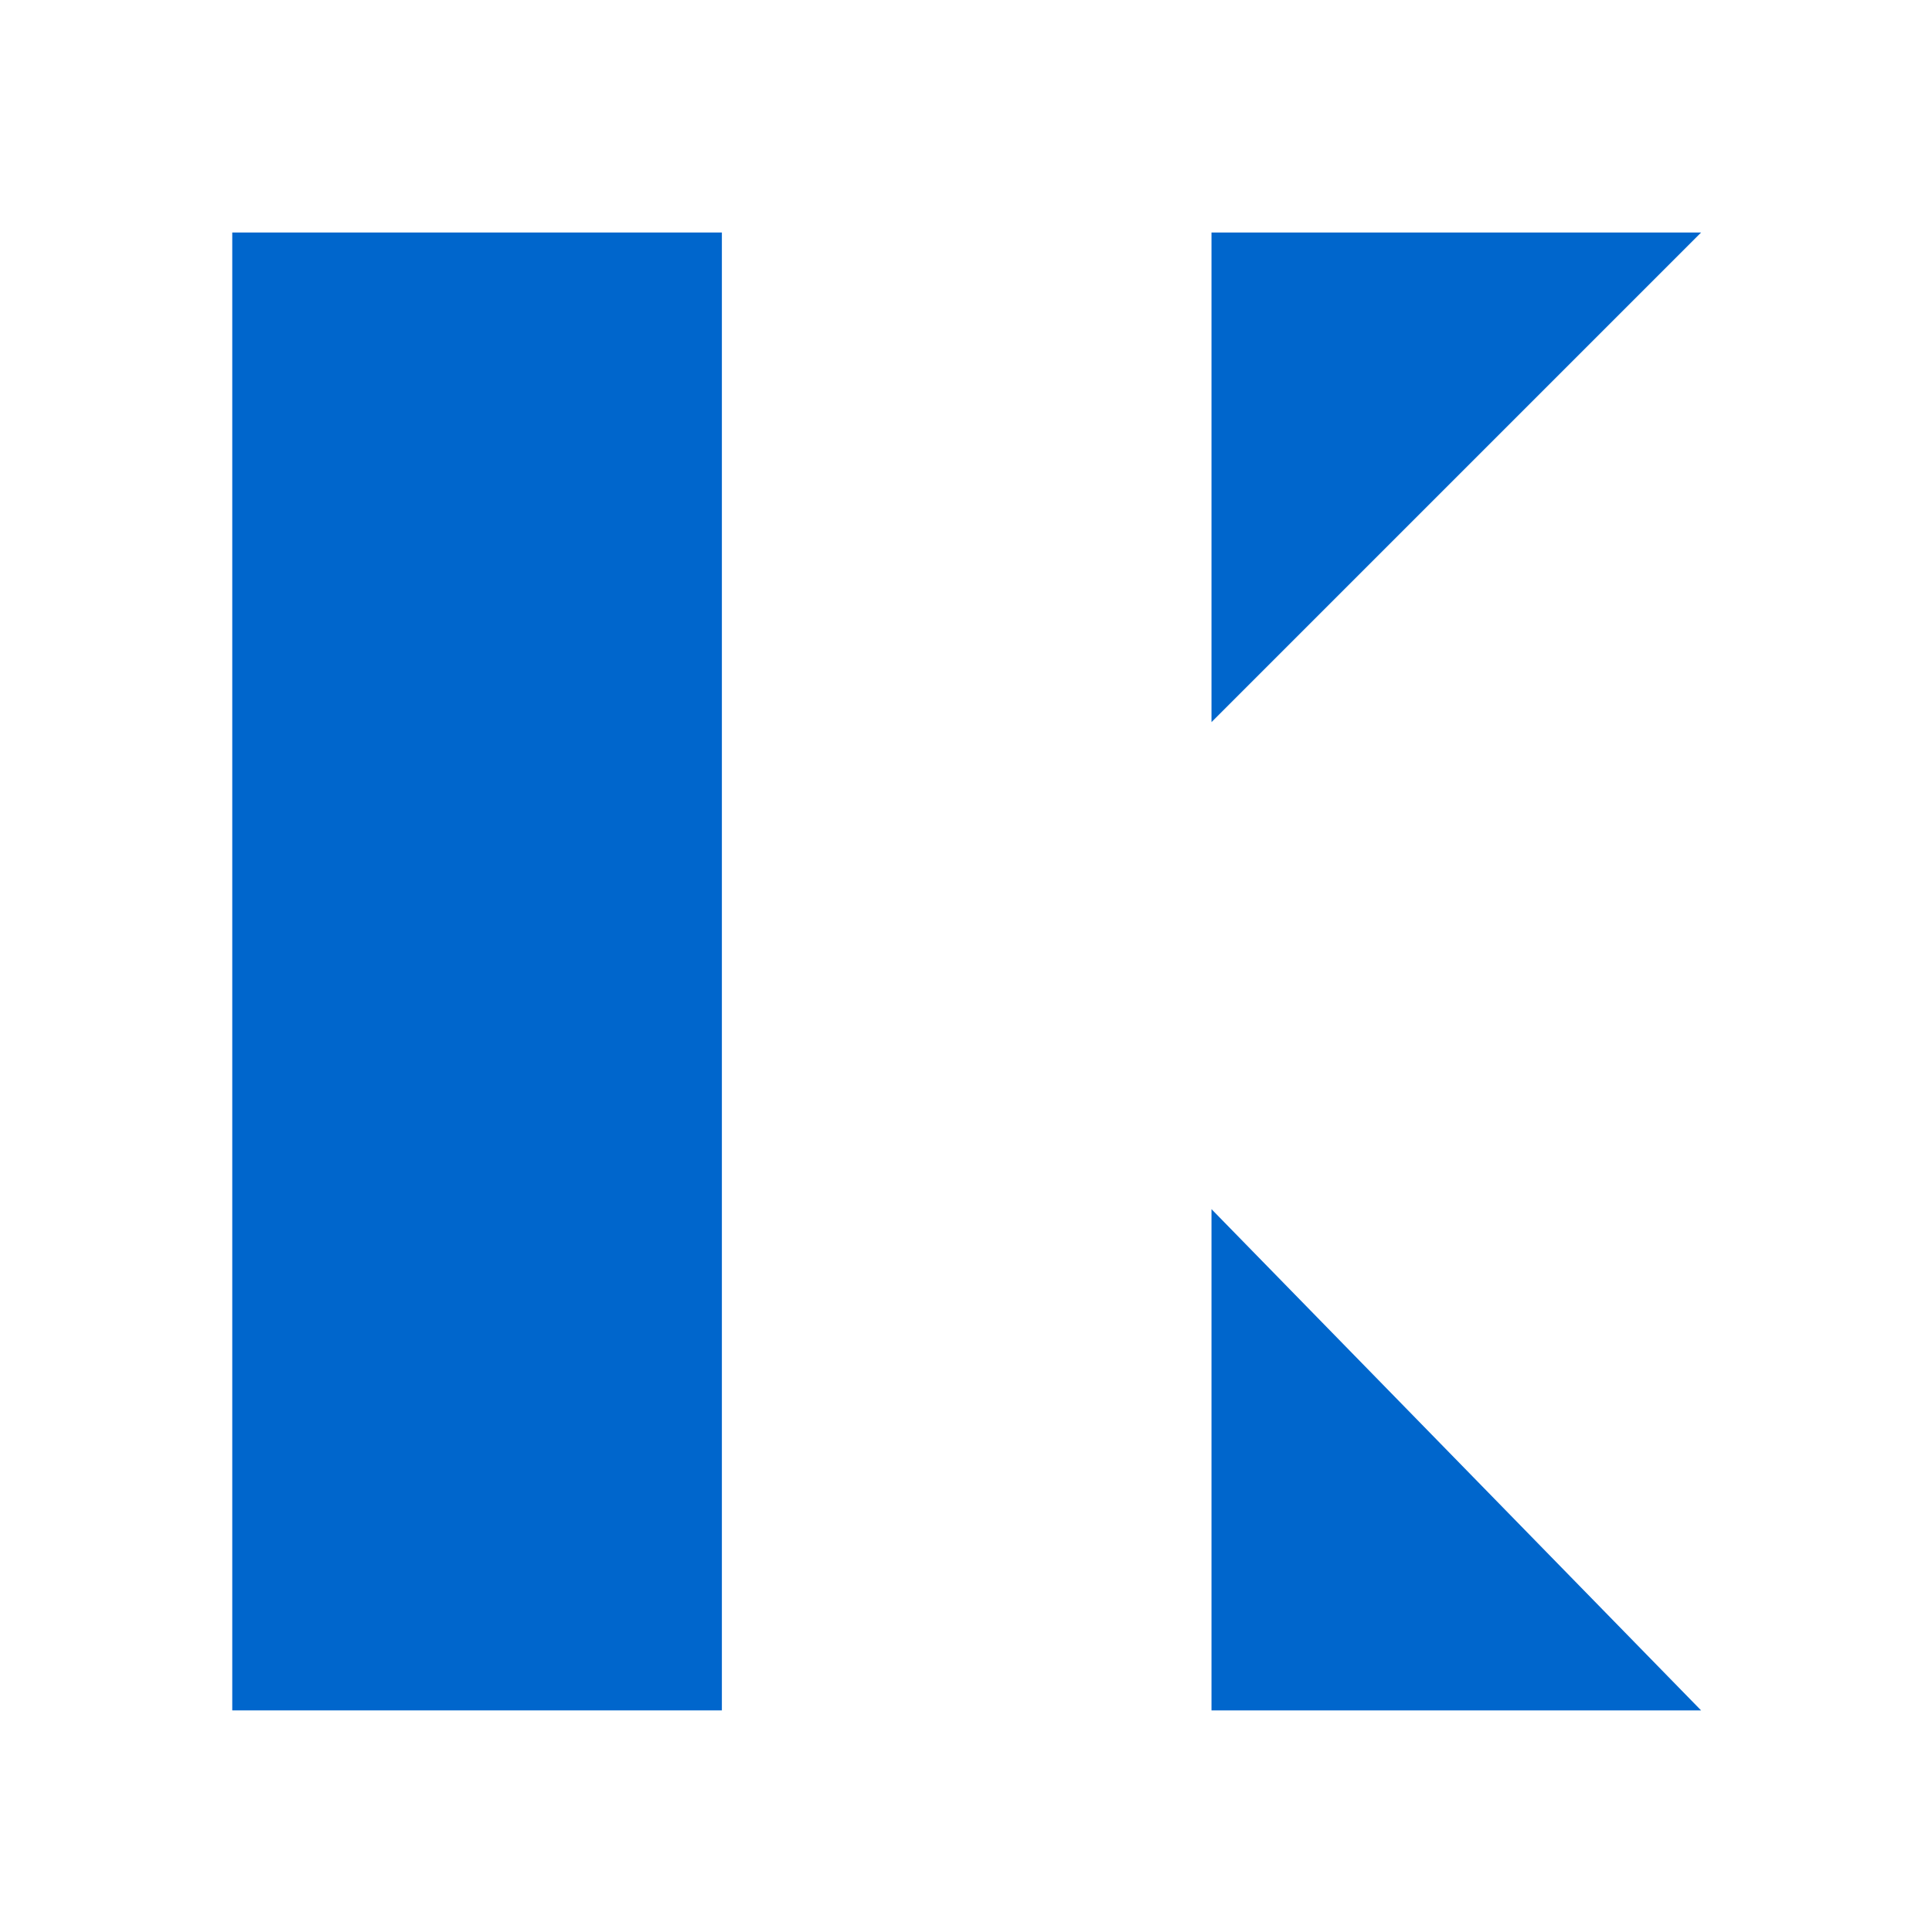
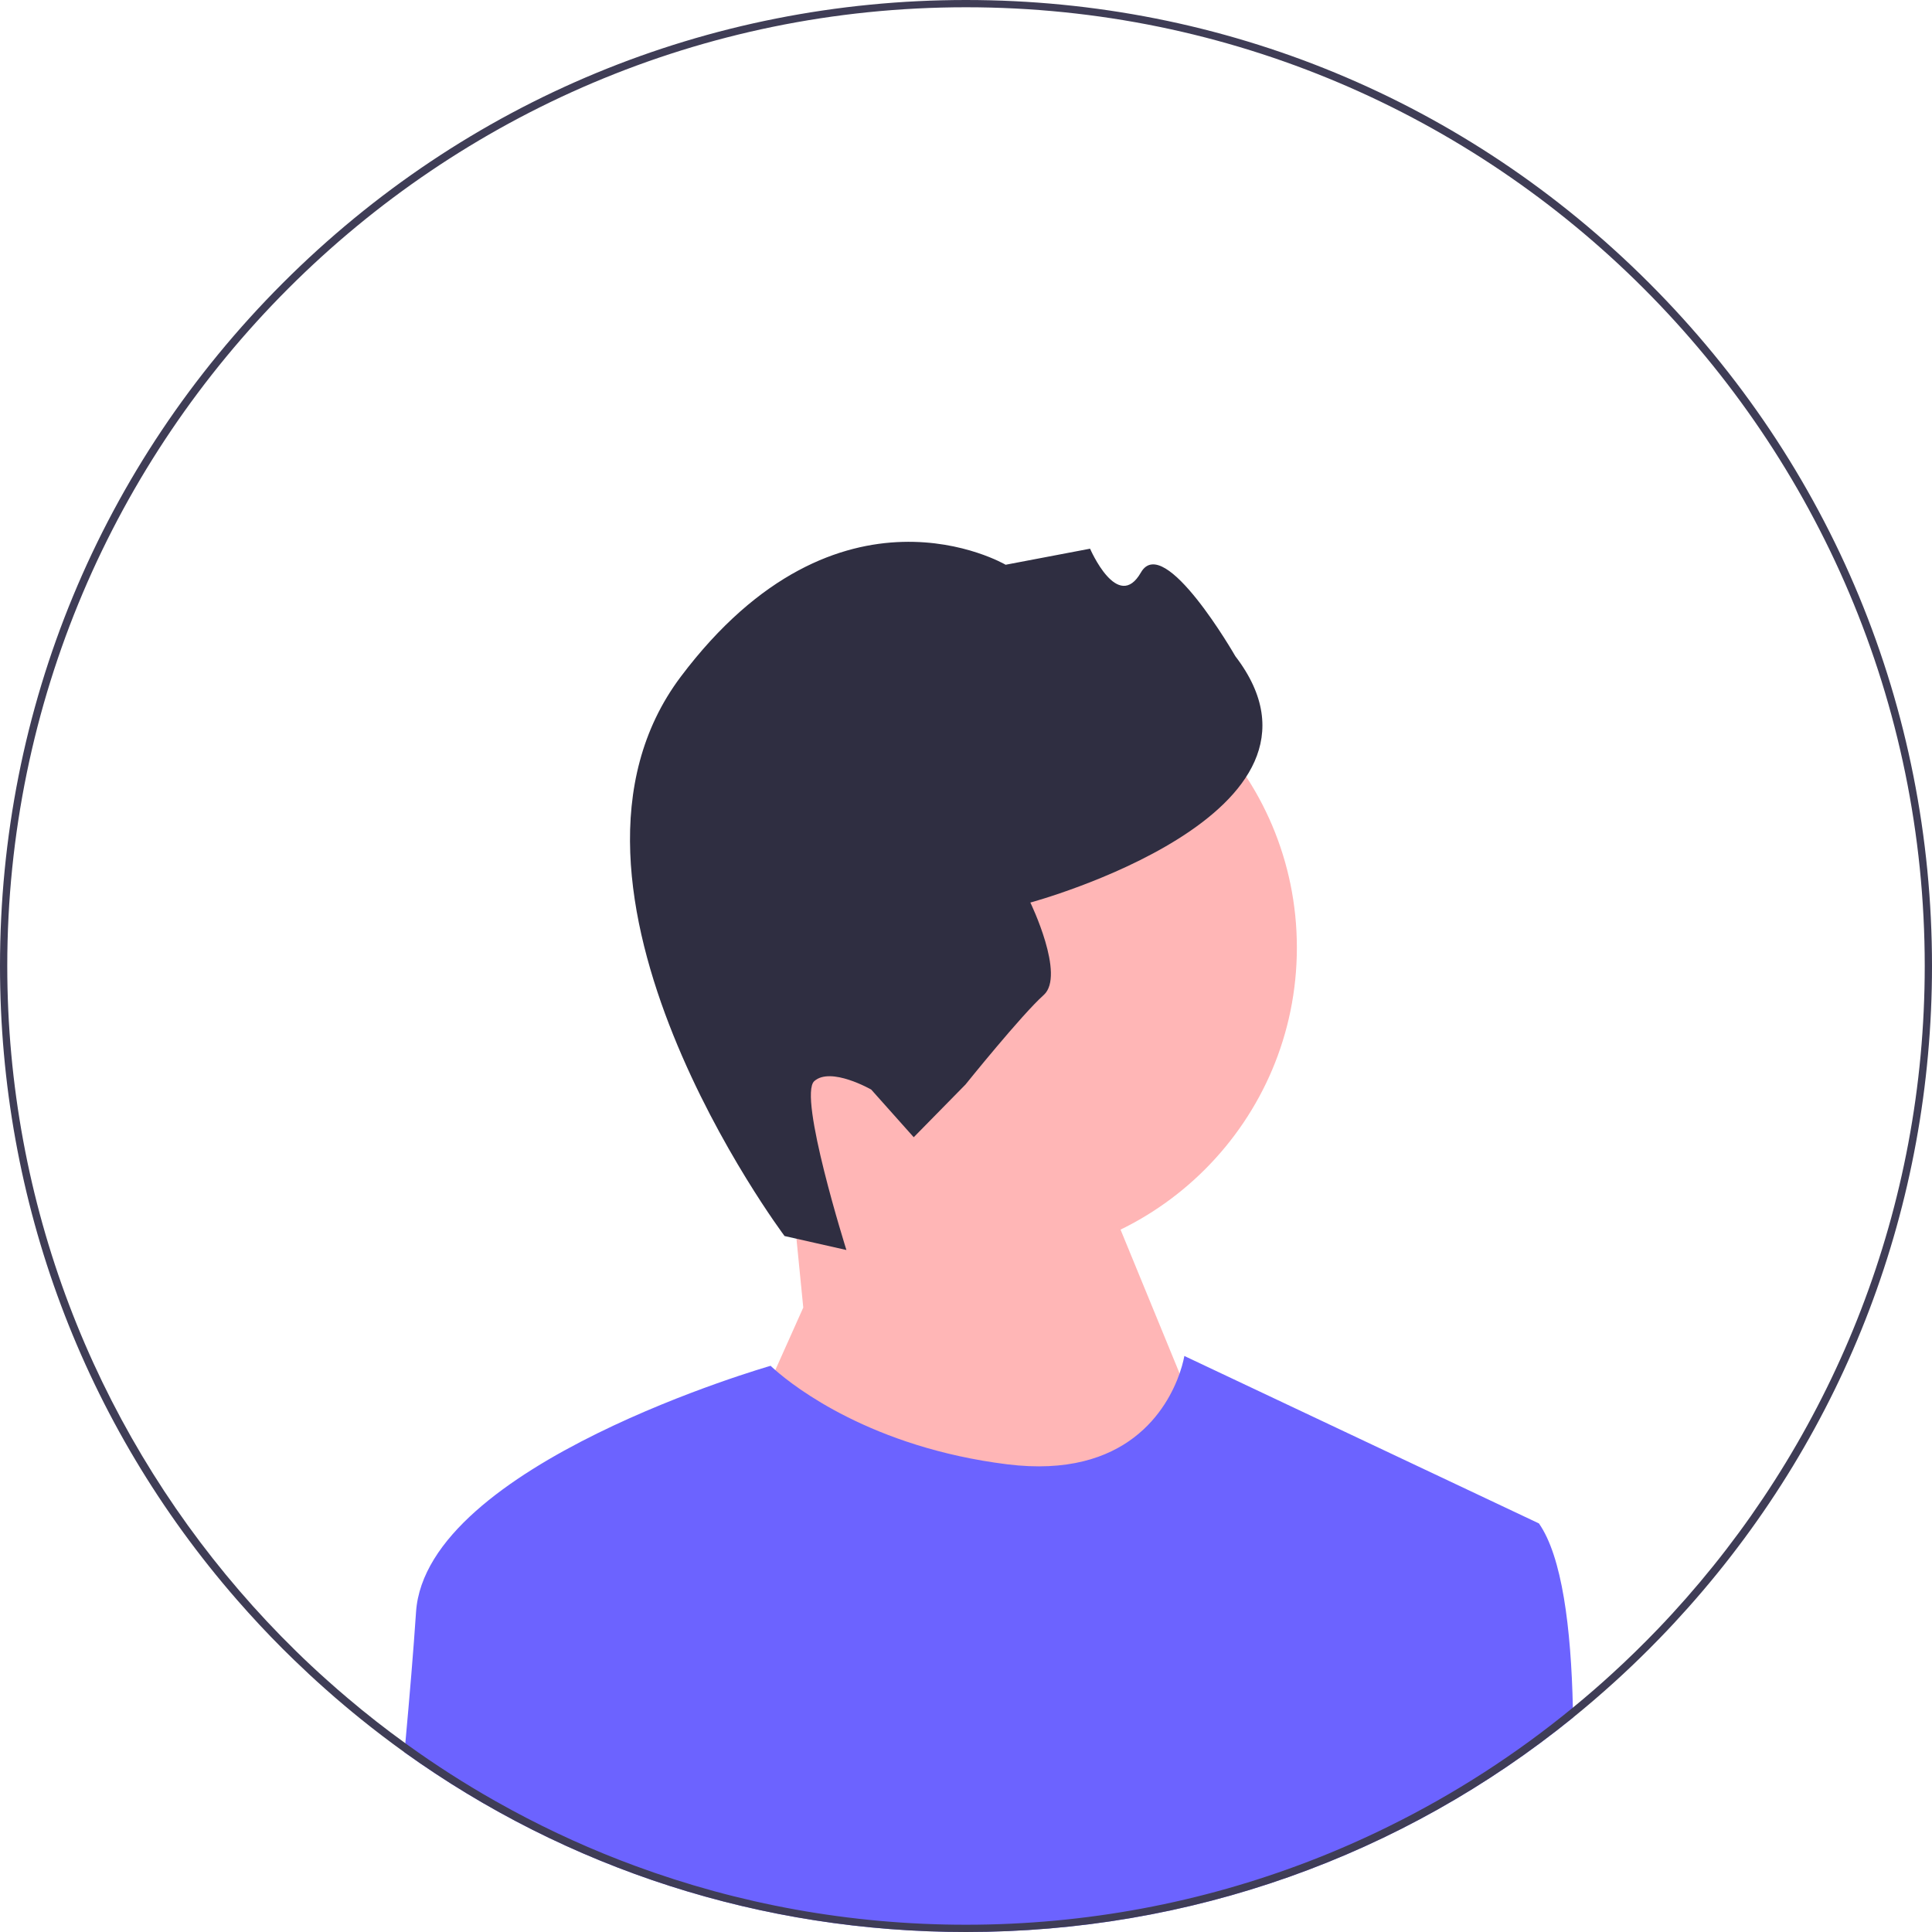
- <svg xmlns="http://www.w3.org/2000/svg" width="1417" height="1417" viewBox="0 0 1417 1417">
-   <defs>
-     <style>
-       .cls-1 {
-         fill: #06c;
-         fill-rule: evenodd;
-       }
-     </style>
-   </defs>
-   <path id="rectangular" class="cls-1" d="M170.35,170.525h359.1V1254.47H170.35V170.525Z" />
-   <path id="triangle-down" class="cls-1" d="M888.55,1254.47h359.1L888.55,886.825V1254.47Z" />
-   <path id="triangle-up" class="cls-1" d="M888.55,170.525h359.1l-359.1,359.1v-359.1Z" />
+ <svg xmlns="http://www.w3.org/2000/svg" width="532" height="532" viewBox="0 0 532 532">
+   <circle cx="270.76" cy="260.934" r="86.349" fill="#ffb6b6" />
+   <polygon points="221.19 360.052 217.289 320.618 295.19 306.052 341.19 418.052 261.19 510.052 204.19 398.052 221.19 360.052" fill="#ffb6b6" />
+   <path d="m216.037,340.357l17.031,3.848s-13.388-42.455-8.844-46.508c4.544-4.053,15.68,2.333,15.68,2.333l11.702,13.12,14.254-14.512s15.475-19.242,21.534-24.646-3.673-25.464-3.673-25.464c0,0,89.892-24.239,56.443-67.84,0,0-19.611-34.185-25.997-23.049-6.386,11.136-14.002-6.55-14.002-6.55l-23.254,4.422s-45.894-27.06-89.453,30.83c-43.559,57.89,28.579,154.016,28.579,154.016h-0Z" fill="#2f2e41" />
+   <path d="m433.16,472.95c-47.19,38.26-105.57,59.05-167.16,59.05-56.24,0-109.81-17.34-154.62-49.48.08-.84.16-1.67.23-2.5,1.19-13,2.25-25.64,2.95-36.12,2.71-40.69,97.64-67.81,97.64-67.81,0,0,.43.43,1.29,1.18,5.24,4.6,26.51,21.28,63.81,25.94,33.26,4.16,44.21-15.57,47.52-25.02,1-2.88,1.3-4.81,1.3-4.81l97.64,46.11c6.37,9.1,8.86,28.7,9.35,50.73.02.91.04,1.81.05,2.73Z" fill="#6c63ff" />
+   <path d="m454.09,77.91C403.85,27.67,337.05,0,266,0S128.15,27.67,77.91,77.91C27.67,128.15,0,194.95,0,266c0,64.85,23.05,126.16,65.29,174.57,4.03,4.63,8.24,9.14,12.62,13.52,1.03,1.03,2.07,2.06,3.12,3.06,2.8,2.71,5.65,5.36,8.55,7.93,1.76,1.57,3.54,3.11,5.34,4.62,1.41,1.19,2.82,2.36,4.25,3.51.03.03.05.05.08.07,3.97,3.2,8.01,6.28,12.13,9.24,44.81,32.14,98.38,49.48,154.62,49.48,61.59,0,119.97-20.79,167.16-59.05,3.85-3.12,7.62-6.36,11.32-9.71,3.27-2.96,6.47-6.01,9.61-9.15.99-.99,1.98-1.99,2.95-3,2.7-2.78,5.32-5.61,7.88-8.48,43.37-48.72,67.08-110.84,67.08-176.61,0-71.05-27.67-137.85-77.91-188.09Zm10.18,362.21c-2.5,2.84-5.06,5.64-7.68,8.37-4.08,4.25-8.29,8.37-12.64,12.34-1.65,1.52-3.32,3-5.01,4.47-1.92,1.67-3.86,3.31-5.83,4.92-15.53,12.75-32.54,23.75-50.73,32.71-7.19,3.55-14.56,6.78-22.1,9.67-29.29,11.24-61.08,17.4-94.28,17.4-32.04,0-62.76-5.74-91.19-16.24-11.67-4.3-22.95-9.41-33.78-15.26-1.59-.86-3.17-1.73-4.74-2.62-8.26-4.68-16.25-9.79-23.92-15.31-.25-.18-.51-.37-.76-.55-5.46-3.94-10.77-8.09-15.9-12.45-1.88-1.59-3.74-3.2-5.57-4.85-2.98-2.65-5.9-5.38-8.75-8.18-5.4-5.29-10.56-10.8-15.49-16.53C26.09,391.77,2,331.65,2,266,2,120.43,120.43,2,266,2s264,118.43,264,264c0,66.66-24.83,127.62-65.73,174.12Z" fill="#3f3d56" />
</svg>
